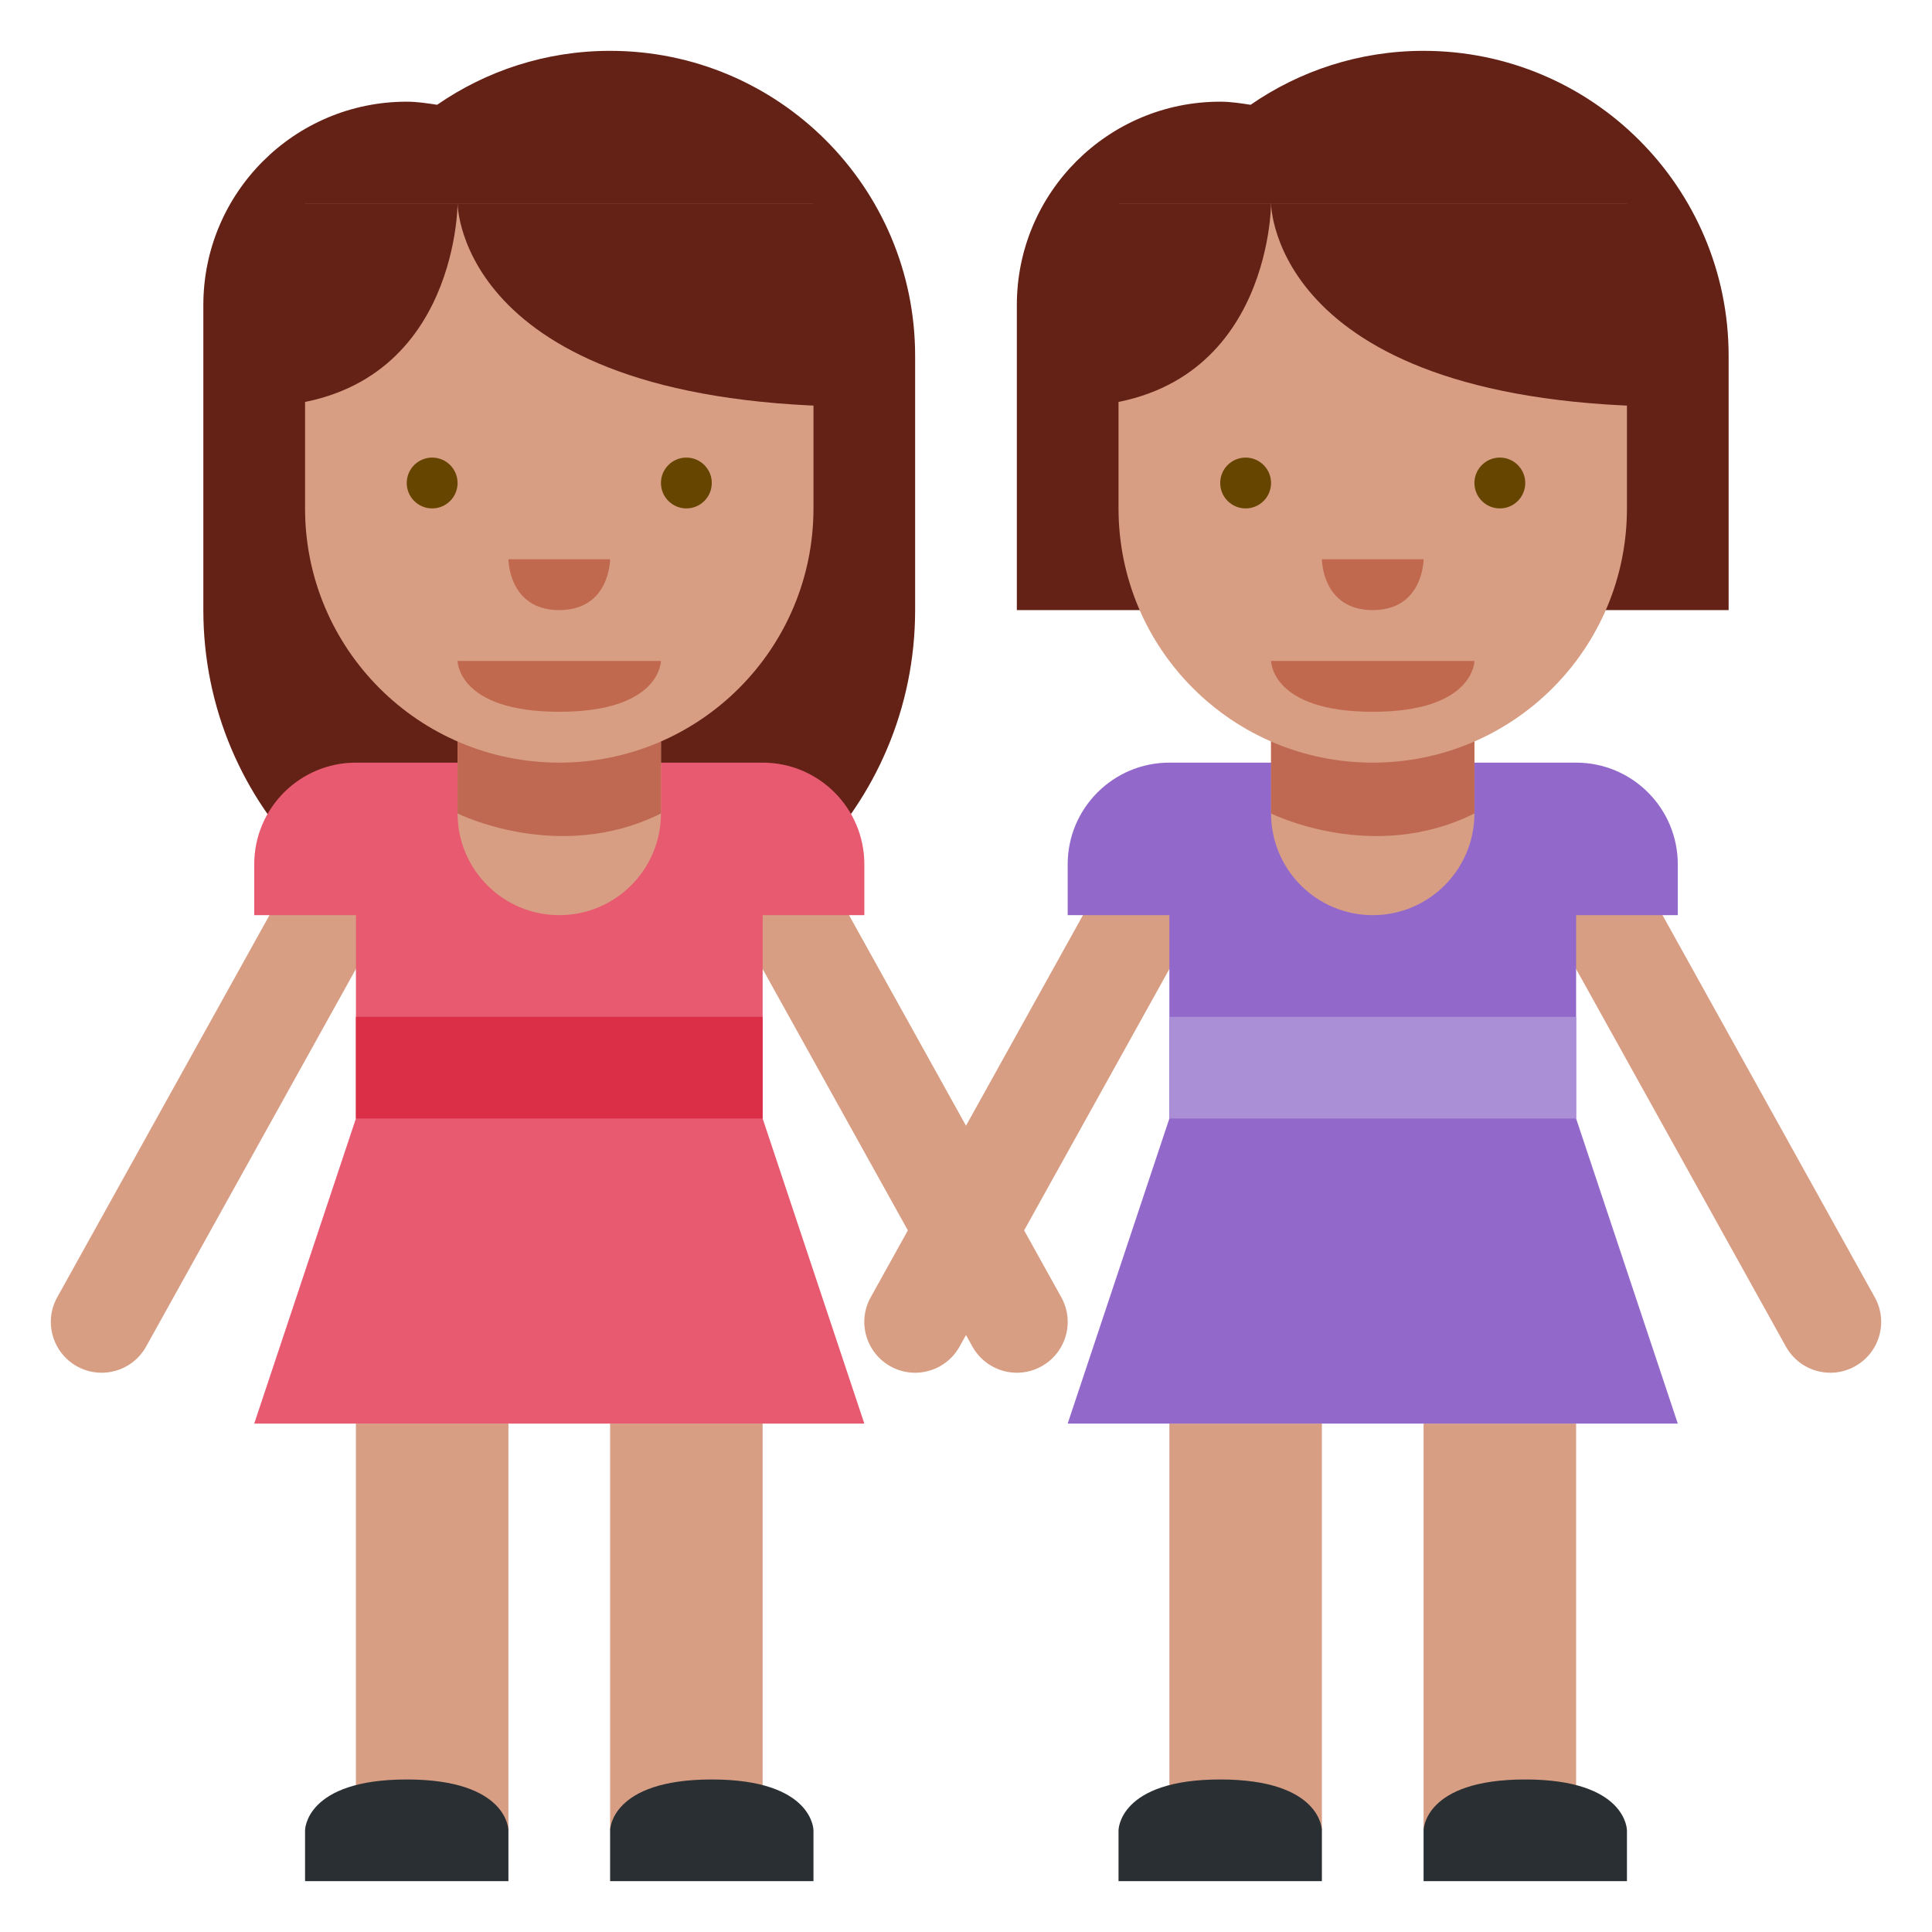
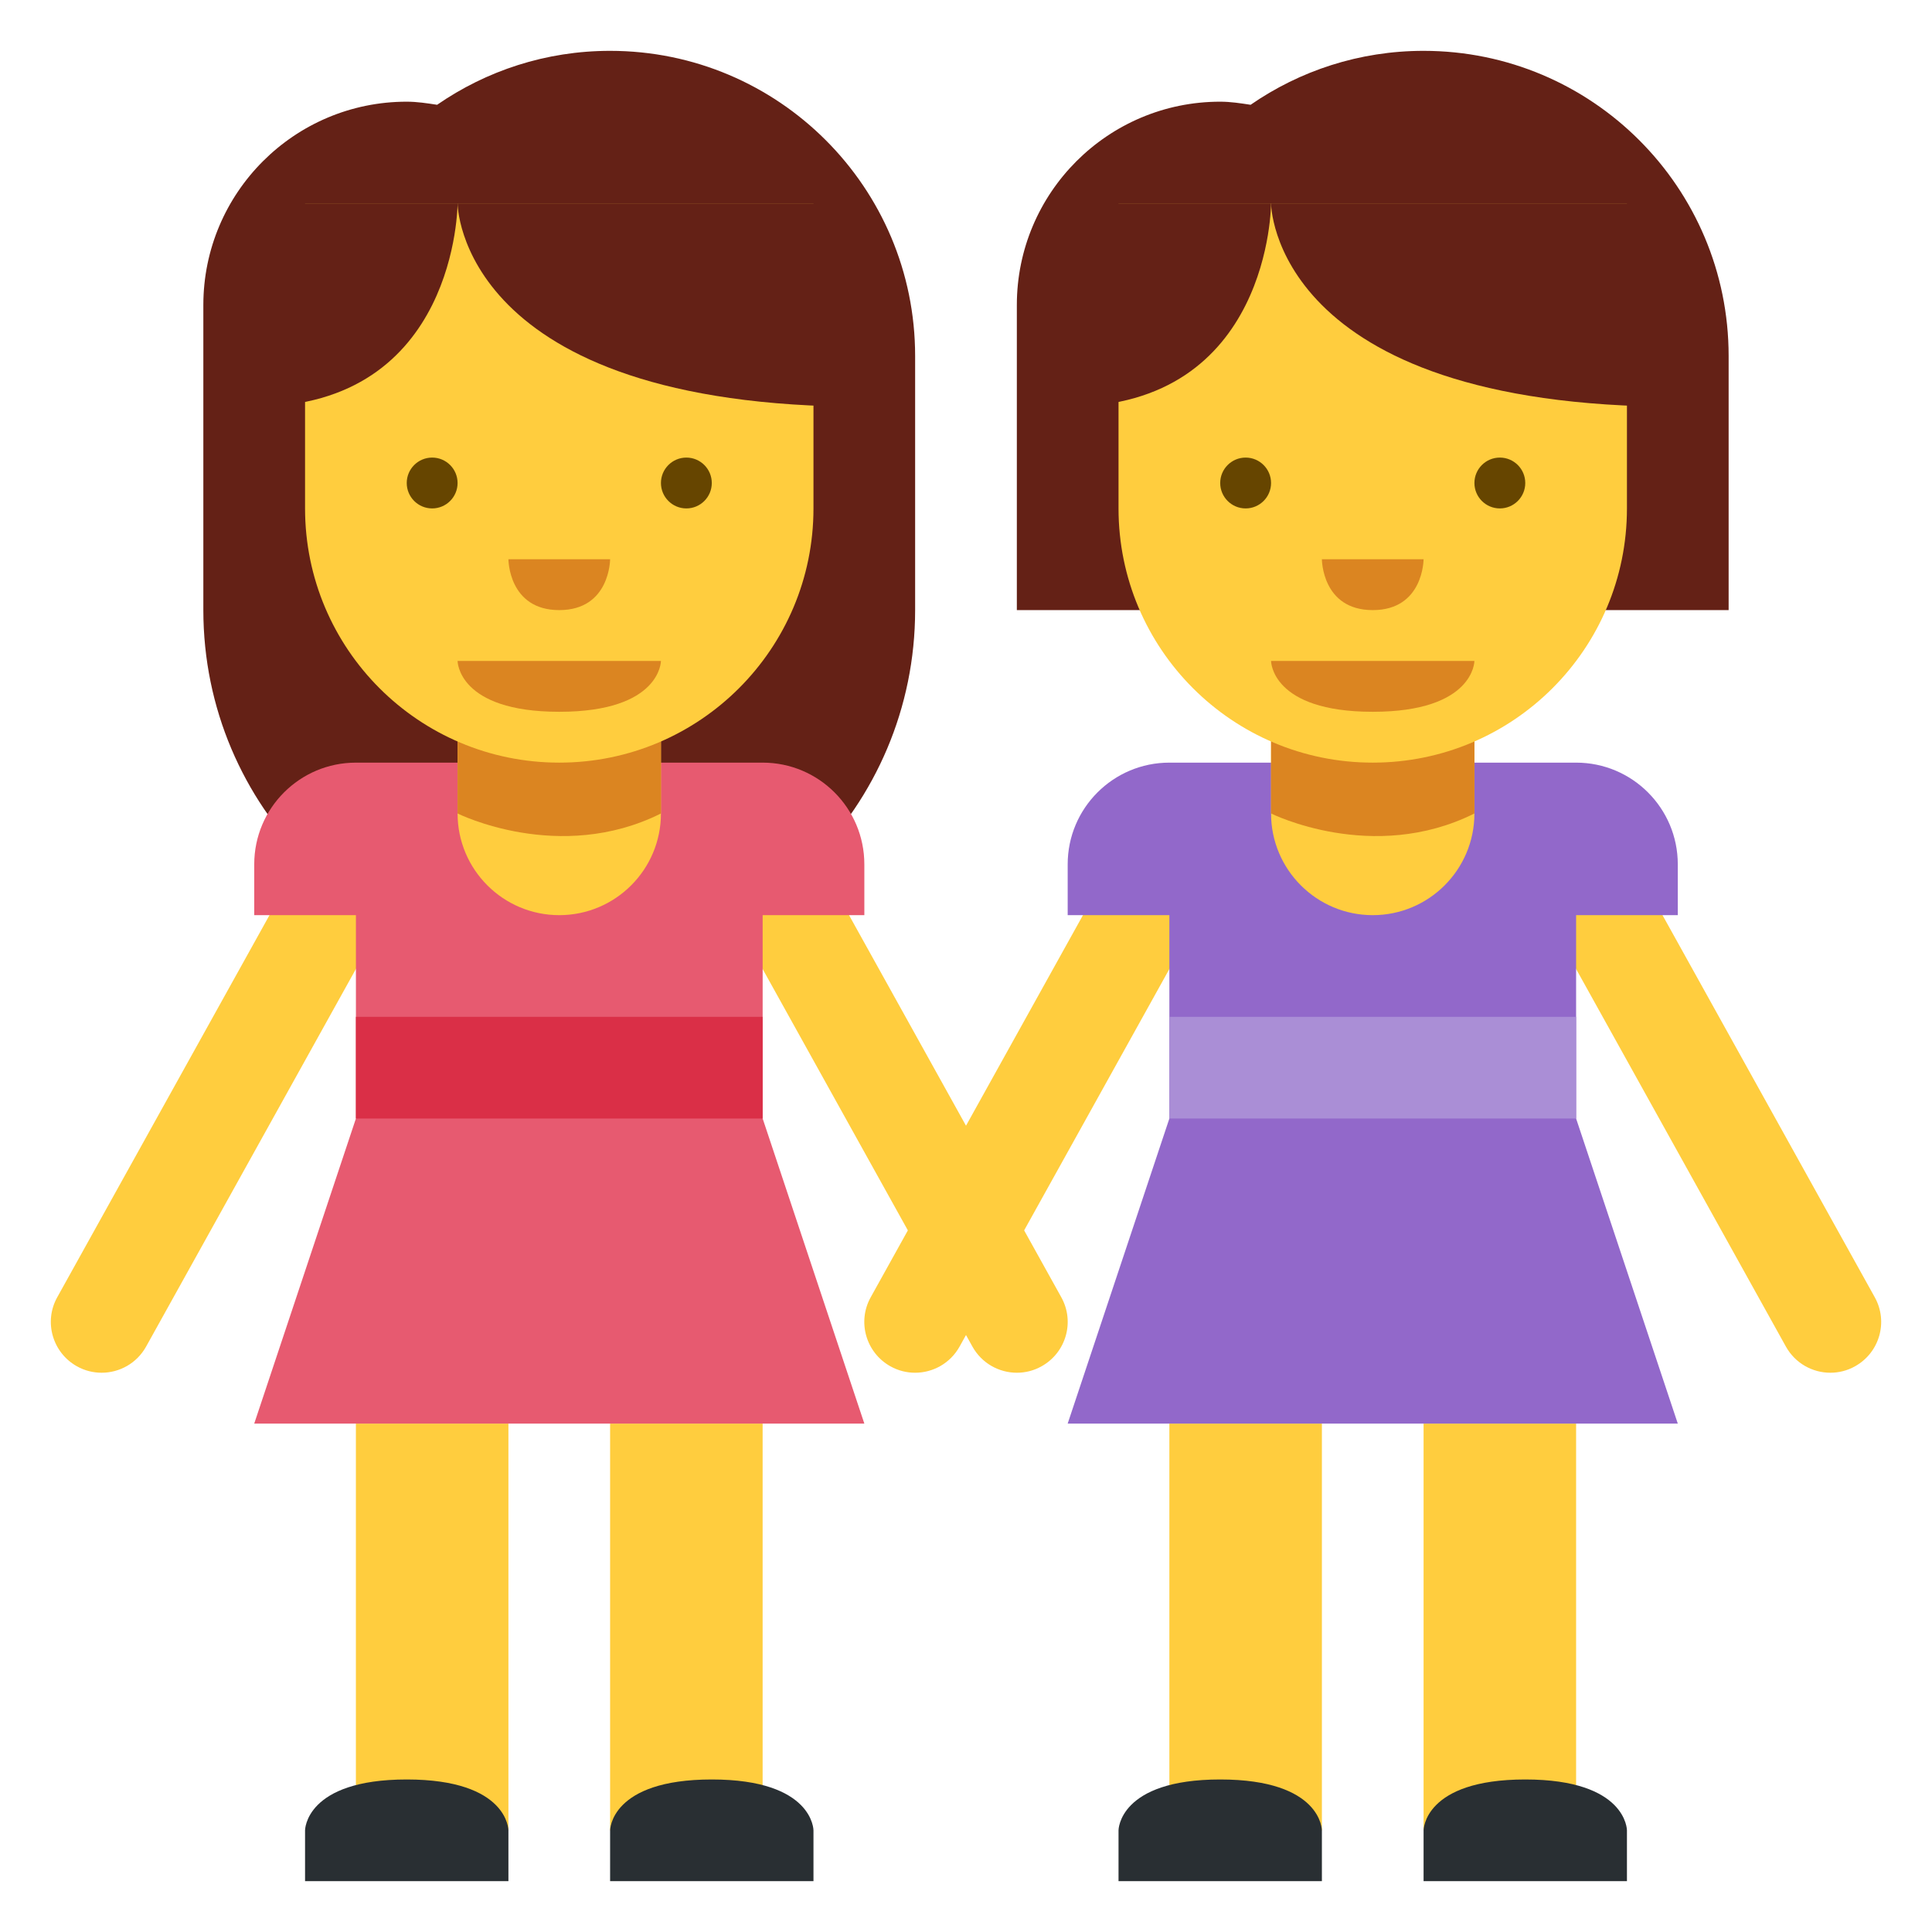
<svg xmlns="http://www.w3.org/2000/svg" viewBox="0 0 47.5 47.5" style="enable-background:new 0 0 47.5 47.5;" xml:space="preserve" version="1.1" id="svg2">
  <defs id="defs6">
    <clipPath id="clipPath16" clipPathUnits="userSpaceOnUse">
      <path id="path18" d="M 0,38 38,38 38,0 0,0 0,38 Z" />
    </clipPath>
  </defs>
  <g transform="matrix(1.25,0,0,-1.25,0,47.5)" id="g10">
    <g id="g12">
      <g clip-path="url(#clipPath16)" id="g14">
        <g transform="translate(11.9995,37)" id="g20">
          <path id="path22" style="fill:#642116;fill-opacity:1;fill-rule:nonzero;stroke:none" d="M 0,0 C -1.264,0 -2.435,-0.393 -3.402,-1.061 -3.598,-1.031 -3.795,-1 -4,-1 -6.208,-1 -8,-2.791 -8,-5 l 0,-6 c 0,-3.866 3.134,-7 7,-7 3.867,0 7,3.134 7,7 l 0,4.999 C 6,-2.687 3.314,0 0,0" />
        </g>
-         <path id="path24" style="fill:#d79e84;fill-opacity:1;fill-rule:nonzero;stroke:none" d="m 10,2 -3,0 0,8 3,0 0,-8 z" />
-         <path id="path26" style="fill:#d79e84;fill-opacity:1;fill-rule:nonzero;stroke:none" d="m 15,2 -3,0 0,8 3,0 0,-8 z" />
+         <path id="path24" style="fill:#ffcd3e;fill-opacity:1;fill-rule:nonzero;stroke:none" d="m 10,2 -3,0 0,8 3,0 0,-8 z" />
+         <path id="path26" style="fill:#ffcd3e;fill-opacity:1;fill-rule:nonzero;stroke:none" d="m 15,2 -3,0 0,8 3,0 0,-8 z" />
        <g transform="translate(6,1)" id="g28">
          <path id="path30" style="fill:#292f33;fill-opacity:1;fill-rule:nonzero;stroke:none" d="M 0,0 0,1 C 0,1 0,2 2,2 4,2 4,1 4,1 L 4,0 0,0 Z" />
        </g>
        <g transform="translate(12,1)" id="g32">
          <path id="path34" style="fill:#292f33;fill-opacity:1;fill-rule:nonzero;stroke:none" d="M 0,0 0,1 C 0,1 0,2 2,2 4,2 4,1 4,1 L 4,0 0,0 Z" />
        </g>
        <g transform="translate(1.999,11)" id="g36">
-           <path id="path38" style="fill:#d79e84;fill-opacity:1;fill-rule:nonzero;stroke:none" d="m 0,0 c -0.164,0 -0.331,0.04 -0.485,0.126 -0.482,0.269 -0.657,0.877 -0.388,1.359 l 5,9.001 c 0.268,0.482 0.876,0.657 1.36,0.388 0.482,-0.268 0.657,-0.877 0.388,-1.36 l -5,-8.999 C 0.692,0.186 0.352,0 0,0" />
+           <path id="path38" style="fill:#ffcd3e;fill-opacity:1;fill-rule:nonzero;stroke:none" d="m 0,0 c -0.164,0 -0.331,0.04 -0.485,0.126 -0.482,0.269 -0.657,0.877 -0.388,1.359 l 5,9.001 c 0.268,0.482 0.876,0.657 1.36,0.388 0.482,-0.268 0.657,-0.877 0.388,-1.36 l -5,-8.999 C 0.692,0.186 0.352,0 0,0" />
        </g>
        <g transform="translate(20.001,11)" id="g40">
-           <path id="path42" style="fill:#d79e84;fill-opacity:1;fill-rule:nonzero;stroke:none" d="m 0,0 c -0.352,0 -0.692,0.186 -0.875,0.515 l -5,8.999 c -0.269,0.483 -0.094,1.092 0.388,1.36 0.484,0.269 1.092,0.094 1.36,-0.388 l 5,-9.001 C 1.142,1.003 0.968,0.395 0.484,0.126 0.331,0.04 0.164,0 0,0" />
+           <path id="path42" style="fill:#ffcd3e;fill-opacity:1;fill-rule:nonzero;stroke:none" d="m 0,0 c -0.352,0 -0.692,0.186 -0.875,0.515 l -5,8.999 c -0.269,0.483 -0.094,1.092 0.388,1.36 0.484,0.269 1.092,0.094 1.36,-0.388 l 5,-9.001 C 1.142,1.003 0.968,0.395 0.484,0.126 0.331,0.04 0.164,0 0,0" />
        </g>
        <g transform="translate(5.0005,10)" id="g44">
          <path id="path46" style="fill:#e75a70;fill-opacity:1;fill-rule:nonzero;stroke:none" d="m 0,0 12,0 -2,6 0,4 2,0 0,1 c 0,1.104 -0.896,2 -2,2 L 8,13 4,13 2,13 C 0.895,13 0,12.104 0,11 L 0,10 2,10 2,6 0,0 Z" />
        </g>
        <path id="path48" style="fill:#da2f47;fill-opacity:1;fill-rule:nonzero;stroke:none" d="m 15,16 -8,0 0,2 8,0 0,-2 z" />
        <g transform="translate(9,26)" id="g50">
-           <path id="path52" style="fill:#d79e84;fill-opacity:1;fill-rule:nonzero;stroke:none" d="m 0,0 0,-4 c 0,-1.104 0.896,-2 2,-2 1.104,0 2,0.896 2,2 L 4,0 0,0 Z" />
+           <path id="path52" style="fill:#ffcd3e;fill-opacity:1;fill-rule:nonzero;stroke:none" d="m 0,0 0,-4 c 0,-1.104 0.896,-2 2,-2 1.104,0 2,0.896 2,2 L 4,0 0,0 Z" />
        </g>
        <g transform="translate(13,26)" id="g54">
-           <path id="path56" style="fill:#bf6952;fill-opacity:1;fill-rule:nonzero;stroke:none" d="M 0,0 -4,-0.019 -4,-4 c 0,0 2,-1 4,0 l 0,4 z" />
+           <path id="path56" style="fill:#db8521;fill-opacity:1;fill-rule:nonzero;stroke:none" d="M 0,0 -4,-0.019 -4,-4 c 0,0 2,-1 4,0 l 0,4 z" />
        </g>
        <g transform="translate(16,34)" id="g58">
-           <path id="path60" style="fill:#d79e84;fill-opacity:1;fill-rule:nonzero;stroke:none" d="m 0,0 -10,0 0,-6 0,0 c 0,-2.763 2.238,-5 5,-5 2.761,0 5,2.237 5,5 l 0,0 0,6 z" />
+           <path id="path60" style="fill:#ffcd3e;fill-opacity:1;fill-rule:nonzero;stroke:none" d="m 0,0 -10,0 0,-6 0,0 c 0,-2.763 2.238,-5 5,-5 2.761,0 5,2.237 5,5 l 0,0 0,6 z" />
        </g>
        <g transform="translate(9,34)" id="g62">
          <path id="path64" style="fill:#642116;fill-opacity:1;fill-rule:nonzero;stroke:none" d="M 0,0 C 0,0 0,-4 8,-4 L 8,0 0,0 Z" />
        </g>
        <g transform="translate(9,34)" id="g66">
          <path id="path68" style="fill:#642116;fill-opacity:1;fill-rule:nonzero;stroke:none" d="m 0,0 c 0,0 0,-4 -4,-4 l 0,4 4,0 z" />
        </g>
        <g transform="translate(13,25)" id="g70">
-           <path id="path72" style="fill:#c1694f;fill-opacity:1;fill-rule:nonzero;stroke:none" d="m 0,0 -2,0 -2,0 c 0,0 0,-1 2,-1 2,0 2,1 2,1" />
+           <path id="path72" style="fill:#db8521;fill-opacity:1;fill-rule:nonzero;stroke:none" d="m 0,0 -2,0 -2,0 c 0,0 0,-1 2,-1 2,0 2,1 2,1" />
        </g>
        <g transform="translate(9,28.5)" id="g74">
          <path id="path76" style="fill:#664500;fill-opacity:1;fill-rule:nonzero;stroke:none" d="M 0,0 C 0,-0.276 -0.224,-0.5 -0.5,-0.5 -0.776,-0.5 -1,-0.276 -1,0 -1,0.276 -0.776,0.5 -0.5,0.5 -0.224,0.5 0,0.276 0,0" />
        </g>
        <g transform="translate(14,28.5)" id="g78">
          <path id="path80" style="fill:#664500;fill-opacity:1;fill-rule:nonzero;stroke:none" d="M 0,0 C 0,-0.276 -0.224,-0.5 -0.5,-0.5 -0.776,-0.5 -1,-0.276 -1,0 -1,0.276 -0.776,0.5 -0.5,0.5 -0.224,0.5 0,0.276 0,0" />
        </g>
        <g transform="translate(10,27)" id="g82">
-           <path id="path84" style="fill:#c1694f;fill-opacity:1;fill-rule:nonzero;stroke:none" d="M 0,0 1,0 2,0 C 2,0 2,-1 1,-1 0,-1 0,0 0,0" />
+           <path id="path84" style="fill:#db8521;fill-opacity:1;fill-rule:nonzero;stroke:none" d="M 0,0 1,0 2,0 C 2,0 2,-1 1,-1 0,-1 0,0 0,0" />
        </g>
        <g transform="translate(34,30.999)" id="g86">
          <path id="path88" style="fill:#642116;fill-opacity:1;fill-rule:nonzero;stroke:none" d="m 0,0 c 0,3.314 -2.687,6.001 -6,6.001 -1.264,0 -2.436,-0.393 -3.402,-1.061 -0.197,0.03 -0.393,0.061 -0.598,0.061 -2.209,0 -4,-1.791 -4,-4 l 0,-6 4.686,0 c 0.949,-0.631 2.087,-1 3.314,-1 1.226,0 2.364,0.369 3.314,1 L 0,-4.999 0,0 Z" />
        </g>
-         <path id="path90" style="fill:#d79e84;fill-opacity:1;fill-rule:nonzero;stroke:none" d="m 26,2 -3,0 0,8 3,0 0,-8 z" />
-         <path id="path92" style="fill:#d79e84;fill-opacity:1;fill-rule:nonzero;stroke:none" d="m 31,2 -3,0 0,8 3,0 0,-8 z" />
+         <path id="path90" style="fill:#ffcd3e;fill-opacity:1;fill-rule:nonzero;stroke:none" d="m 26,2 -3,0 0,8 3,0 0,-8 z" />
+         <path id="path92" style="fill:#ffcd3e;fill-opacity:1;fill-rule:nonzero;stroke:none" d="m 31,2 -3,0 0,8 3,0 0,-8 z" />
        <g transform="translate(22,1)" id="g94">
          <path id="path96" style="fill:#292f33;fill-opacity:1;fill-rule:nonzero;stroke:none" d="M 0,0 0,1 C 0,1 0,2 2,2 4,2 4,1 4,1 L 4,0 0,0 Z" />
        </g>
        <g transform="translate(28,1)" id="g98">
          <path id="path100" style="fill:#292f33;fill-opacity:1;fill-rule:nonzero;stroke:none" d="M 0,0 0,1 C 0,1 0,2 2,2 4,2 4,1 4,1 L 4,0 0,0 Z" />
        </g>
        <g transform="translate(17.999,11)" id="g102">
-           <path id="path104" style="fill:#d79e84;fill-opacity:1;fill-rule:nonzero;stroke:none" d="m 0,0 c -0.164,0 -0.331,0.04 -0.485,0.126 -0.482,0.269 -0.657,0.877 -0.388,1.359 l 5,9.001 c 0.268,0.482 0.878,0.657 1.359,0.388 0.484,-0.268 0.658,-0.877 0.389,-1.36 l -5,-8.999 C 0.692,0.186 0.352,0 0,0" />
+           <path id="path104" style="fill:#ffcd3e;fill-opacity:1;fill-rule:nonzero;stroke:none" d="m 0,0 c -0.164,0 -0.331,0.04 -0.485,0.126 -0.482,0.269 -0.657,0.877 -0.388,1.359 l 5,9.001 c 0.268,0.482 0.878,0.657 1.359,0.388 0.484,-0.268 0.658,-0.877 0.389,-1.36 l -5,-8.999 C 0.692,0.186 0.352,0 0,0" />
        </g>
        <g transform="translate(36.001,11)" id="g106">
-           <path id="path108" style="fill:#d79e84;fill-opacity:1;fill-rule:nonzero;stroke:none" d="m 0,0 c -0.352,0 -0.692,0.186 -0.875,0.515 l -5,8.999 c -0.269,0.483 -0.095,1.092 0.389,1.36 0.482,0.269 1.091,0.094 1.359,-0.388 l 5,-9.001 C 1.142,1.003 0.968,0.395 0.484,0.126 0.331,0.04 0.164,0 0,0" />
+           <path id="path108" style="fill:#ffcd3e;fill-opacity:1;fill-rule:nonzero;stroke:none" d="m 0,0 c -0.352,0 -0.692,0.186 -0.875,0.515 l -5,8.999 c -0.269,0.483 -0.095,1.092 0.389,1.36 0.482,0.269 1.091,0.094 1.359,-0.388 l 5,-9.001 C 1.142,1.003 0.968,0.395 0.484,0.126 0.331,0.04 0.164,0 0,0" />
        </g>
        <g transform="translate(33,20)" id="g110">
          <path id="path112" style="fill:#9268ca;fill-opacity:1;fill-rule:nonzero;stroke:none" d="m 0,0 0,1 c 0,1.104 -0.896,2 -2,2 l -2,0 -4,0 -2,0 c -1.104,0 -2,-0.896 -2,-2 l 0,-1 2,0 0,-4 -2,-6 12,0 -2,6 0,4 2,0 z" />
        </g>
        <path id="path114" style="fill:#aa8ed6;fill-opacity:1;fill-rule:nonzero;stroke:none" d="m 31,16 -8,0 0,2 8,0 0,-2 z" />
        <g transform="translate(25,26)" id="g116">
-           <path id="path118" style="fill:#d79e84;fill-opacity:1;fill-rule:nonzero;stroke:none" d="m 0,0 0,-4 c 0,-1.104 0.896,-2 2,-2 1.104,0 2,0.896 2,2 L 4,0 0,0 Z" />
+           <path id="path118" style="fill:#ffcd3e;fill-opacity:1;fill-rule:nonzero;stroke:none" d="m 0,0 0,-4 c 0,-1.104 0.896,-2 2,-2 1.104,0 2,0.896 2,2 L 4,0 0,0 Z" />
        </g>
        <g transform="translate(29,26)" id="g120">
-           <path id="path122" style="fill:#bf6952;fill-opacity:1;fill-rule:nonzero;stroke:none" d="M 0,0 -4,-0.019 -4,-4 c 0,0 2,-1 4,0 l 0,4 z" />
+           <path id="path122" style="fill:#db8521;fill-opacity:1;fill-rule:nonzero;stroke:none" d="M 0,0 -4,-0.019 -4,-4 c 0,0 2,-1 4,0 l 0,4 z" />
        </g>
        <g transform="translate(32,34)" id="g124">
-           <path id="path126" style="fill:#d79e84;fill-opacity:1;fill-rule:nonzero;stroke:none" d="m 0,0 -10,0 0,-6 0,0 c 0,-2.763 2.238,-5 5,-5 2.762,0 5,2.237 5,5 l 0,0 0,6 z" />
+           <path id="path126" style="fill:#ffcd3e;fill-opacity:1;fill-rule:nonzero;stroke:none" d="m 0,0 -10,0 0,-6 0,0 c 0,-2.763 2.238,-5 5,-5 2.762,0 5,2.237 5,5 l 0,0 0,6 z" />
        </g>
        <g transform="translate(25,34)" id="g128">
          <path id="path130" style="fill:#642116;fill-opacity:1;fill-rule:nonzero;stroke:none" d="M 0,0 C 0,0 0,-4 8,-4 L 8,0 0,0 Z" />
        </g>
        <g transform="translate(25,34)" id="g132">
          <path id="path134" style="fill:#642116;fill-opacity:1;fill-rule:nonzero;stroke:none" d="m 0,0 c 0,0 0,-4 -4,-4 l 0,4 4,0 z" />
        </g>
        <g transform="translate(29,25)" id="g136">
-           <path id="path138" style="fill:#c1694f;fill-opacity:1;fill-rule:nonzero;stroke:none" d="m 0,0 -2,0 -2,0 c 0,0 0,-1 2,-1 2,0 2,1 2,1" />
+           <path id="path138" style="fill:#db8521;fill-opacity:1;fill-rule:nonzero;stroke:none" d="m 0,0 -2,0 -2,0 c 0,0 0,-1 2,-1 2,0 2,1 2,1" />
        </g>
        <g transform="translate(25,28.5)" id="g140">
          <path id="path142" style="fill:#664500;fill-opacity:1;fill-rule:nonzero;stroke:none" d="M 0,0 C 0,-0.276 -0.224,-0.5 -0.5,-0.5 -0.776,-0.5 -1,-0.276 -1,0 -1,0.276 -0.776,0.5 -0.5,0.5 -0.224,0.5 0,0.276 0,0" />
        </g>
        <g transform="translate(30,28.5)" id="g144">
          <path id="path146" style="fill:#664500;fill-opacity:1;fill-rule:nonzero;stroke:none" d="M 0,0 C 0,-0.276 -0.224,-0.5 -0.5,-0.5 -0.776,-0.5 -1,-0.276 -1,0 -1,0.276 -0.776,0.5 -0.5,0.5 -0.224,0.5 0,0.276 0,0" />
        </g>
        <g transform="translate(26,27)" id="g148">
-           <path id="path150" style="fill:#c1694f;fill-opacity:1;fill-rule:nonzero;stroke:none" d="M 0,0 1,0 2,0 C 2,0 2,-1 1,-1 0,-1 0,0 0,0" />
+           <path id="path150" style="fill:#db8521;fill-opacity:1;fill-rule:nonzero;stroke:none" d="M 0,0 1,0 2,0 C 2,0 2,-1 1,-1 0,-1 0,0 0,0" />
        </g>
      </g>
    </g>
  </g>
</svg>
